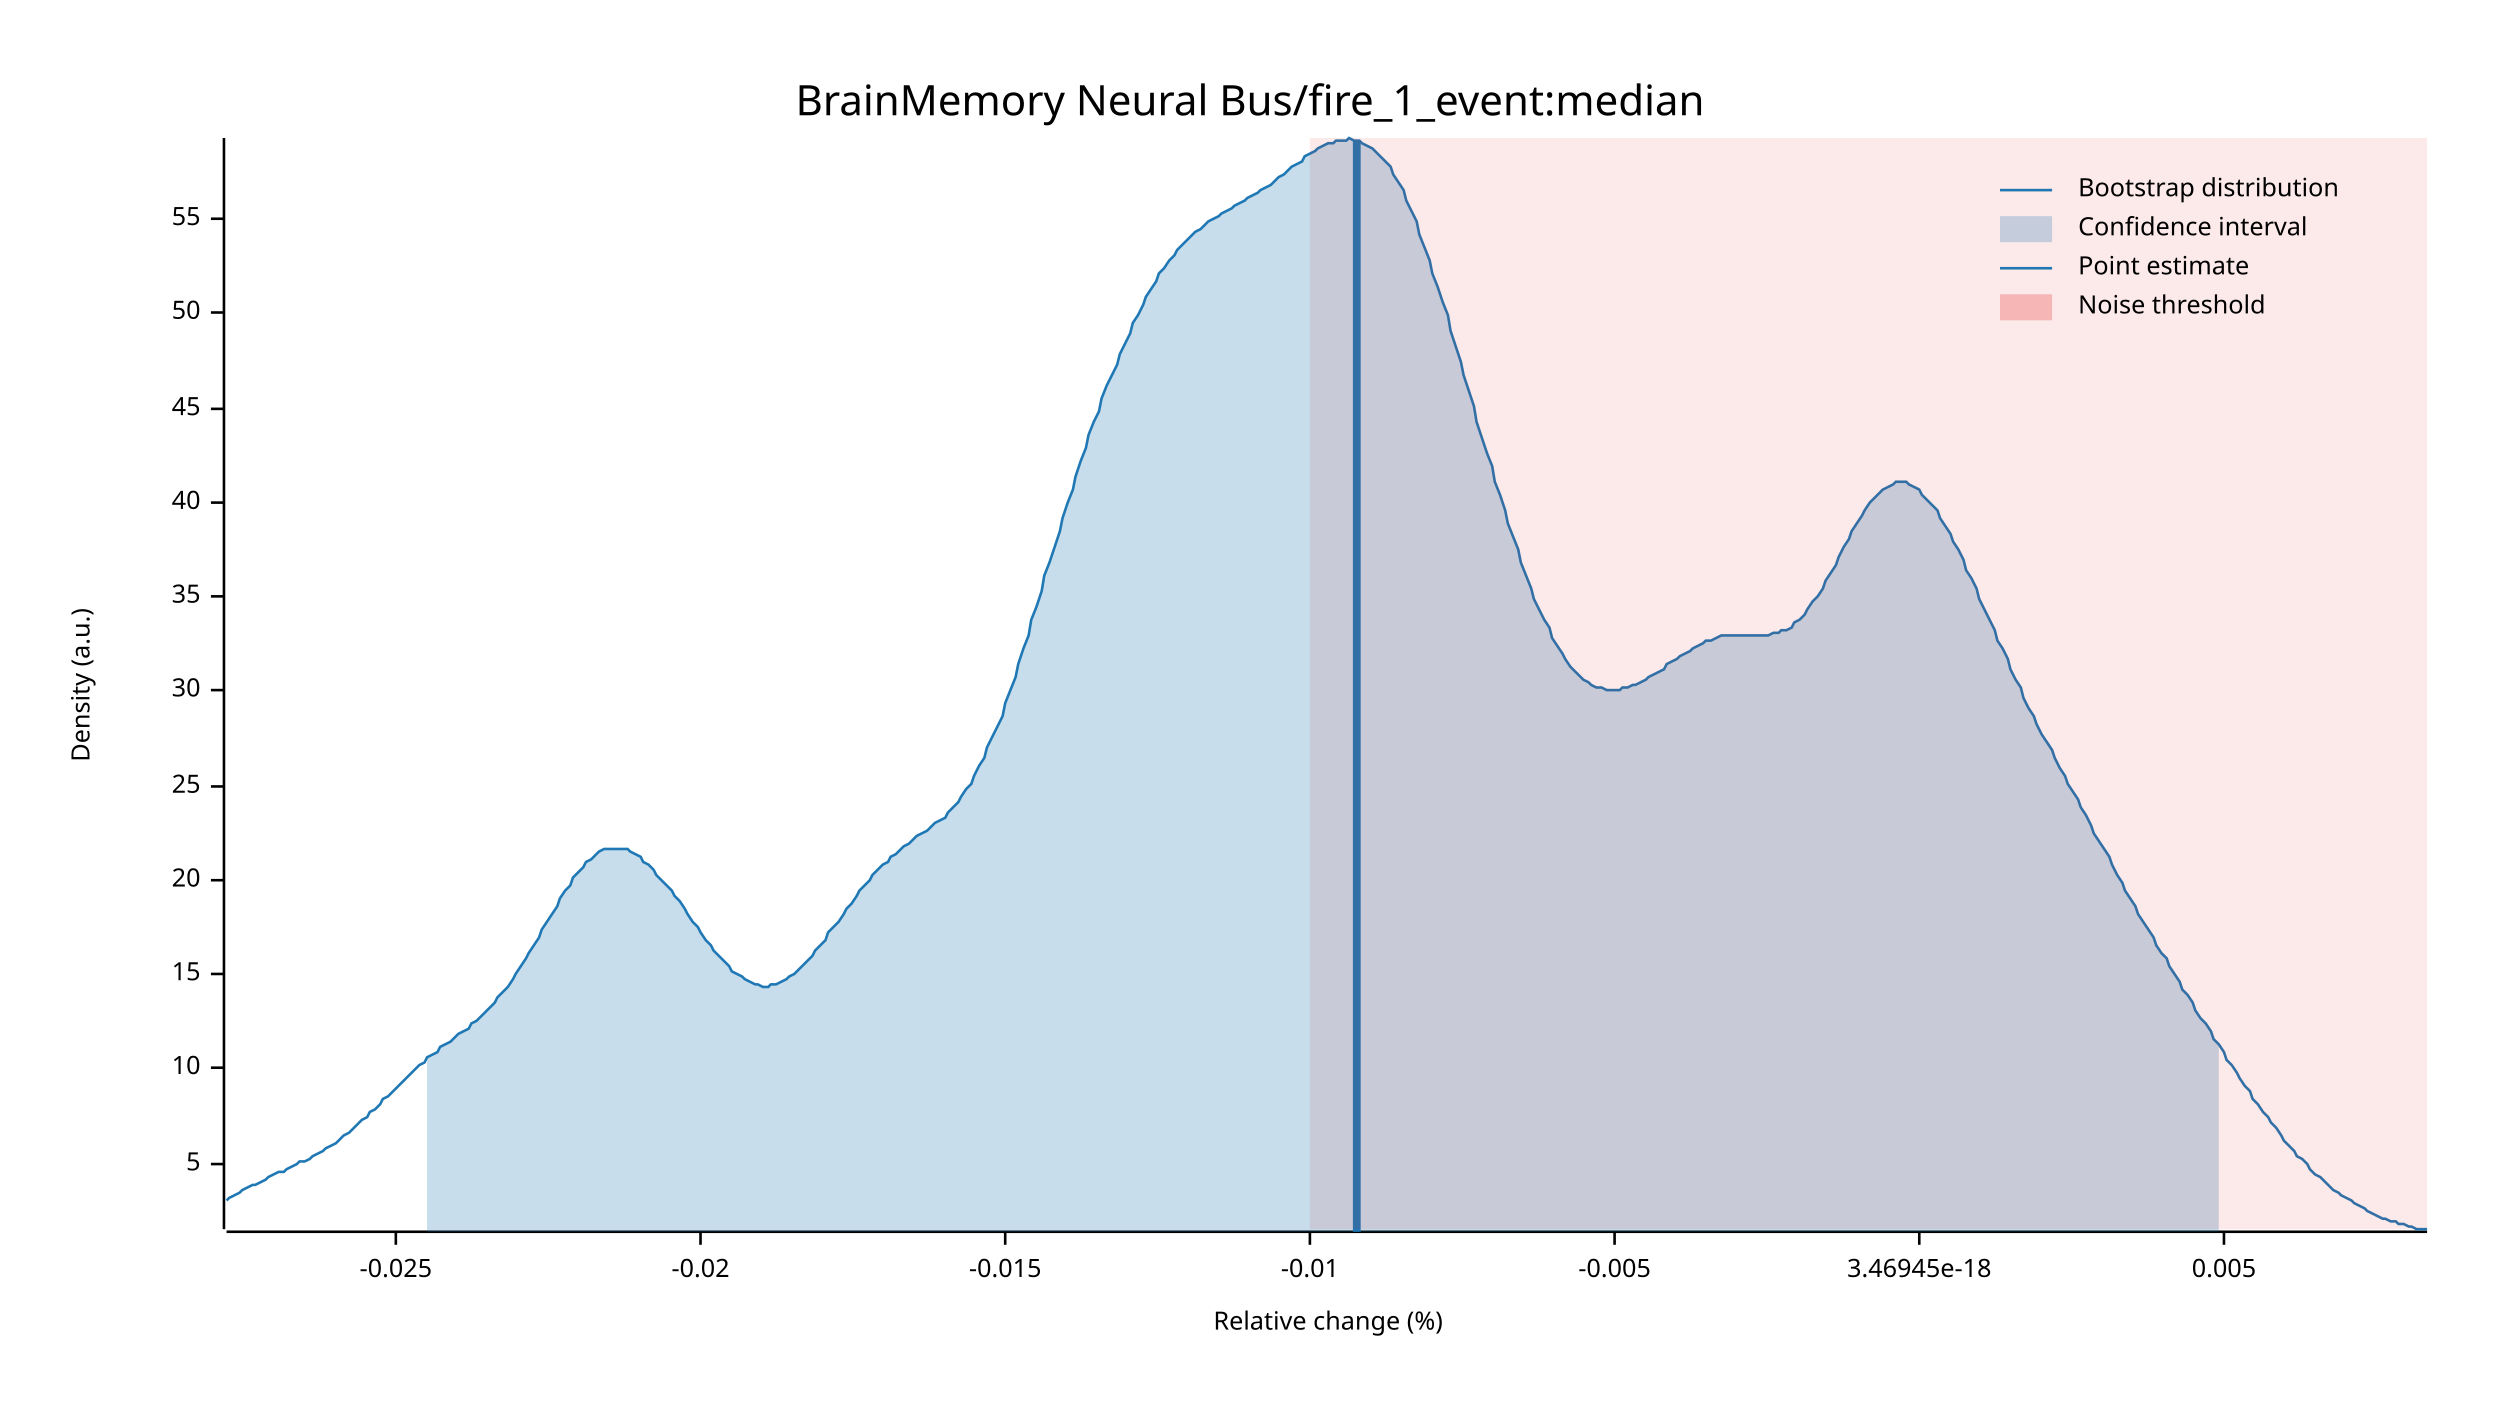
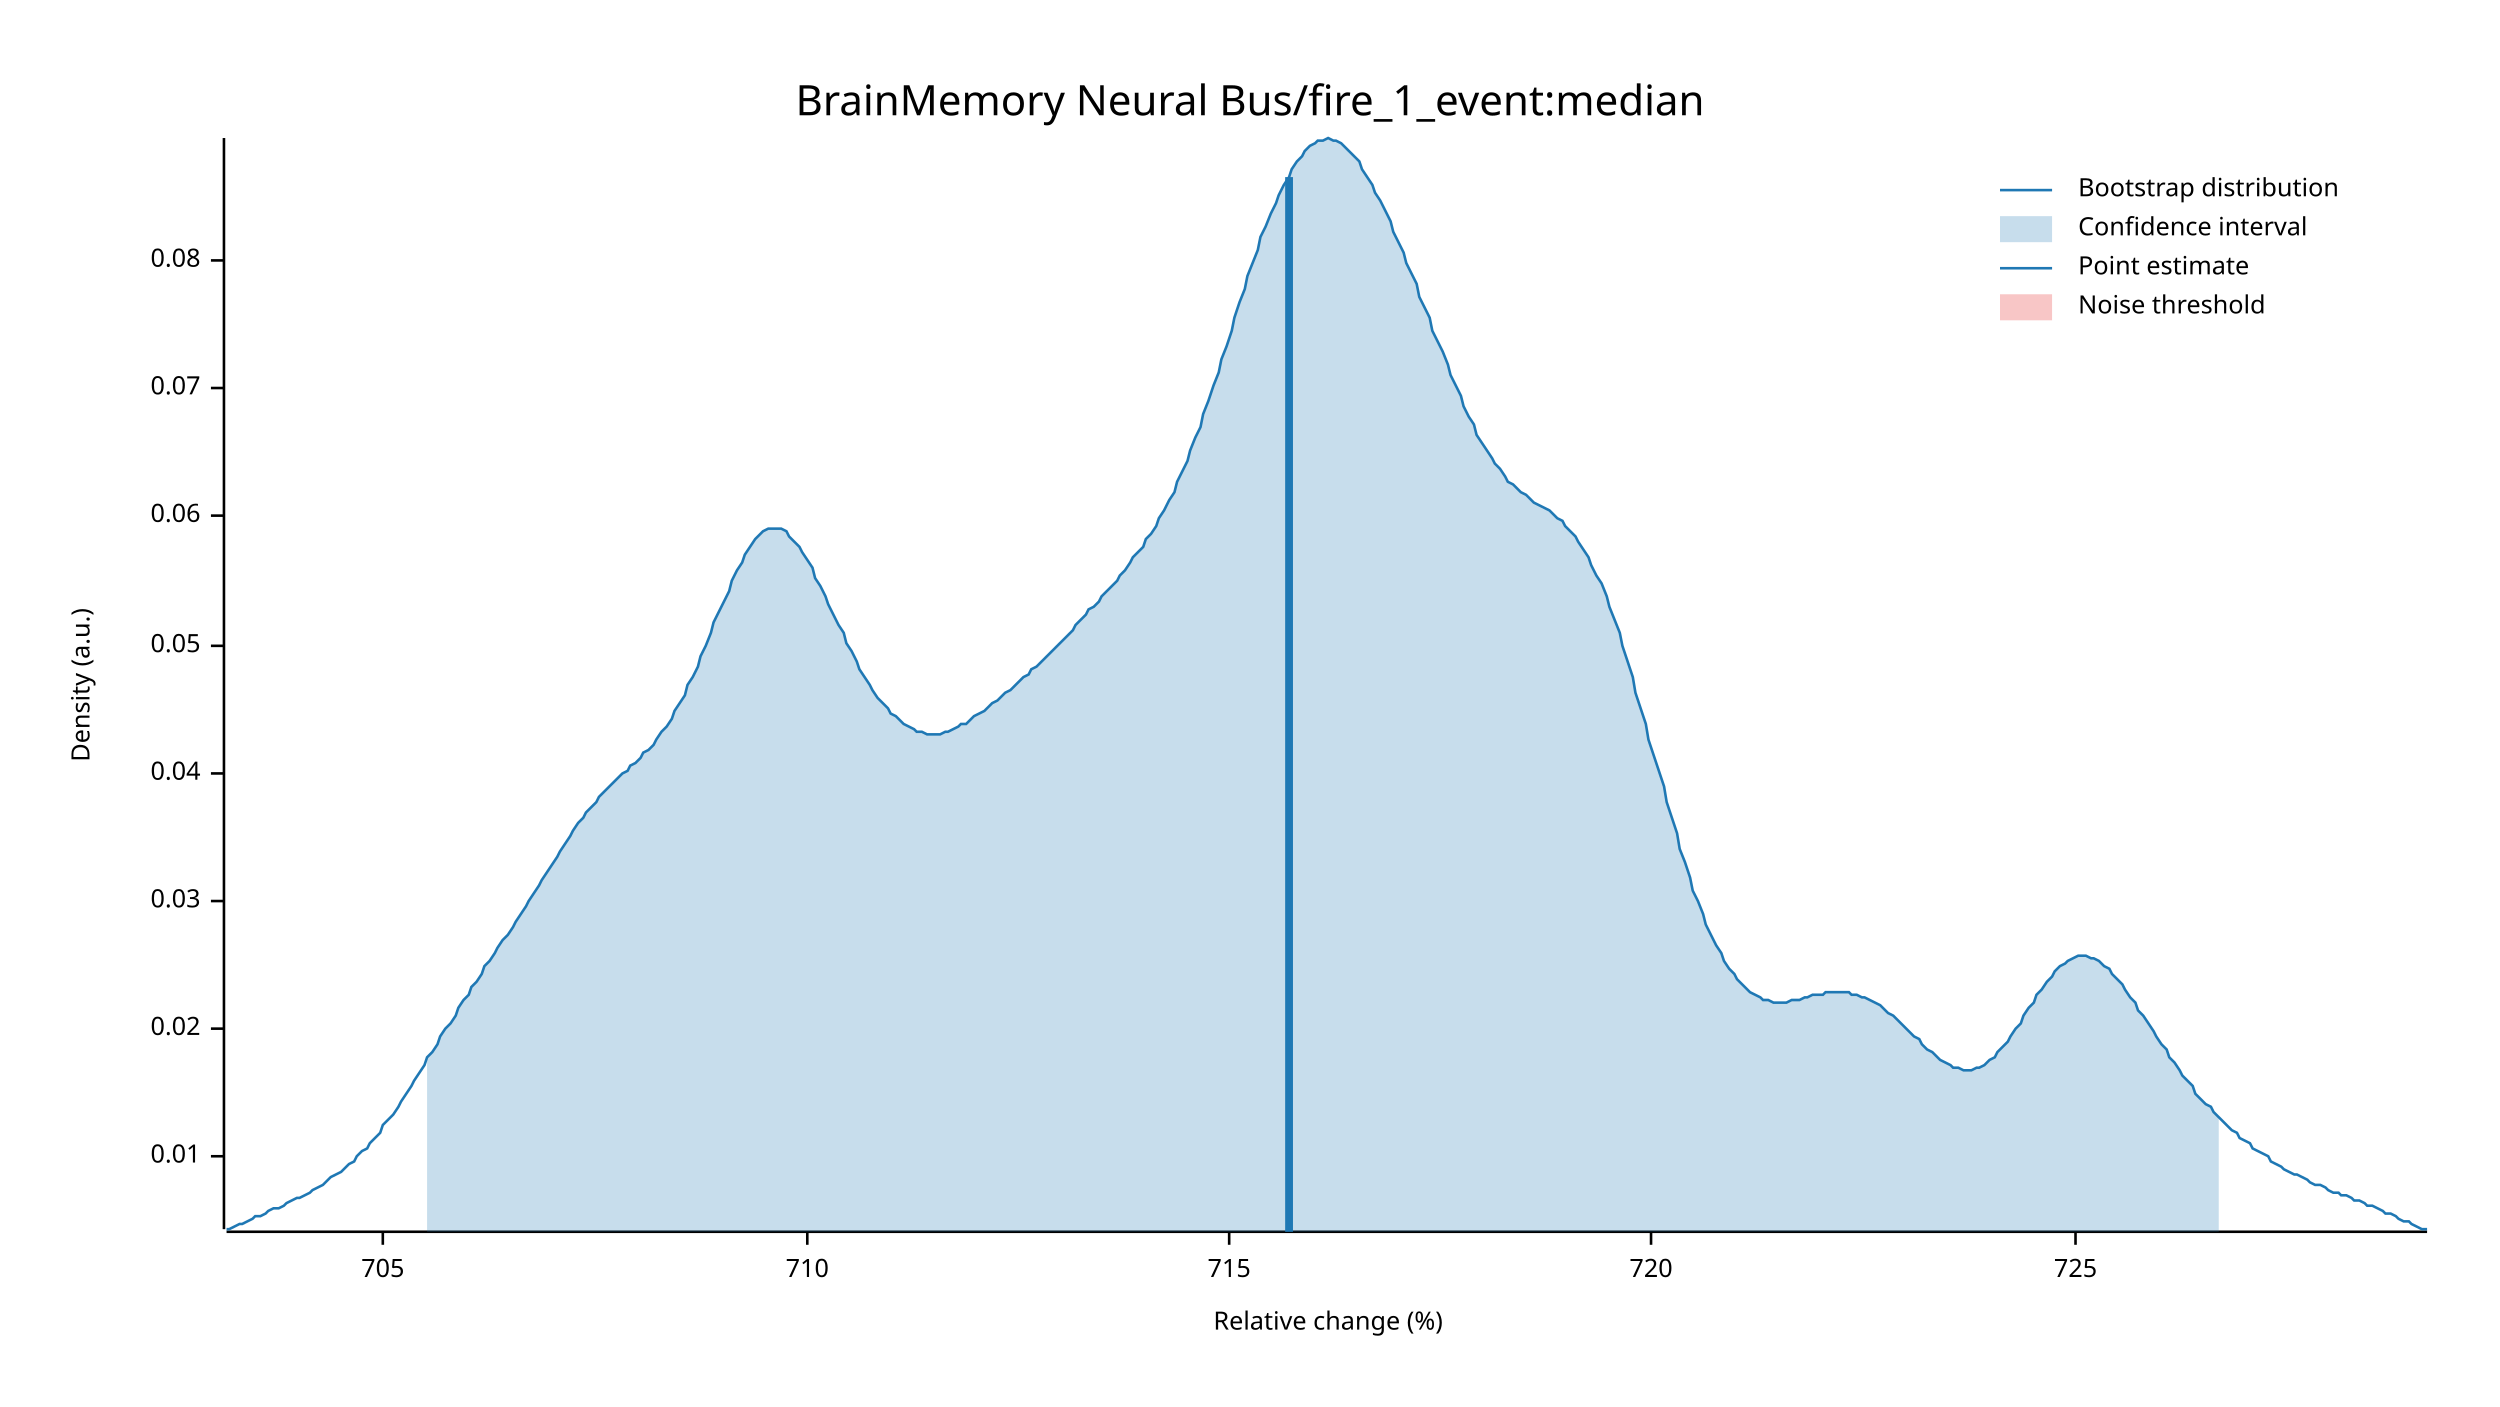
<svg xmlns="http://www.w3.org/2000/svg" width="960" height="540" viewBox="0 0 960 540">
  <text x="480" y="32" dy="0.76em" text-anchor="middle" font-family="sans-serif" font-size="16.129" opacity="1" fill="#000000">
BrainMemory Neural Bus/fire_1_event:median
</text>
  <text x="27" y="263" dy="0.76em" text-anchor="middle" font-family="sans-serif" font-size="9.677" opacity="1" fill="#000000" transform="rotate(270, 27, 263)">
Density (a.u.)
</text>
  <text x="510" y="513" dy="-0.5ex" text-anchor="middle" font-family="sans-serif" font-size="9.677" opacity="1" fill="#000000">
Relative change (%)
</text>
  <polyline fill="none" opacity="1" stroke="#000000" stroke-width="1" points="86,53 86,472 " />
-   <text x="77" y="447" dy="0.5ex" text-anchor="end" font-family="sans-serif" font-size="9.677" opacity="1" fill="#000000">
- 5
+   <text x="77" y="444" dy="0.5ex" text-anchor="end" font-family="sans-serif" font-size="9.677" opacity="1" fill="#000000">
+ 0.01
</text>
-   <polyline fill="none" opacity="1" stroke="#000000" stroke-width="1" points="81,447 86,447 " />
-   <text x="77" y="410" dy="0.5ex" text-anchor="end" font-family="sans-serif" font-size="9.677" opacity="1" fill="#000000">
- 10
+   <polyline fill="none" opacity="1" stroke="#000000" stroke-width="1" points="81,444 86,444 " />
+   <text x="77" y="395" dy="0.5ex" text-anchor="end" font-family="sans-serif" font-size="9.677" opacity="1" fill="#000000">
+ 0.02
</text>
-   <polyline fill="none" opacity="1" stroke="#000000" stroke-width="1" points="81,410 86,410 " />
-   <text x="77" y="374" dy="0.5ex" text-anchor="end" font-family="sans-serif" font-size="9.677" opacity="1" fill="#000000">
- 15
+   <polyline fill="none" opacity="1" stroke="#000000" stroke-width="1" points="81,395 86,395 " />
+   <text x="77" y="346" dy="0.5ex" text-anchor="end" font-family="sans-serif" font-size="9.677" opacity="1" fill="#000000">
+ 0.03
</text>
-   <polyline fill="none" opacity="1" stroke="#000000" stroke-width="1" points="81,374 86,374 " />
-   <text x="77" y="338" dy="0.5ex" text-anchor="end" font-family="sans-serif" font-size="9.677" opacity="1" fill="#000000">
- 20
+   <polyline fill="none" opacity="1" stroke="#000000" stroke-width="1" points="81,346 86,346 " />
+   <text x="77" y="297" dy="0.5ex" text-anchor="end" font-family="sans-serif" font-size="9.677" opacity="1" fill="#000000">
+ 0.04
</text>
-   <polyline fill="none" opacity="1" stroke="#000000" stroke-width="1" points="81,338 86,338 " />
-   <text x="77" y="302" dy="0.5ex" text-anchor="end" font-family="sans-serif" font-size="9.677" opacity="1" fill="#000000">
- 25
+   <polyline fill="none" opacity="1" stroke="#000000" stroke-width="1" points="81,297 86,297 " />
+   <text x="77" y="248" dy="0.5ex" text-anchor="end" font-family="sans-serif" font-size="9.677" opacity="1" fill="#000000">
+ 0.05
</text>
-   <polyline fill="none" opacity="1" stroke="#000000" stroke-width="1" points="81,302 86,302 " />
-   <text x="77" y="265" dy="0.5ex" text-anchor="end" font-family="sans-serif" font-size="9.677" opacity="1" fill="#000000">
- 30
+   <polyline fill="none" opacity="1" stroke="#000000" stroke-width="1" points="81,248 86,248 " />
+   <text x="77" y="198" dy="0.5ex" text-anchor="end" font-family="sans-serif" font-size="9.677" opacity="1" fill="#000000">
+ 0.06
</text>
-   <polyline fill="none" opacity="1" stroke="#000000" stroke-width="1" points="81,265 86,265 " />
-   <text x="77" y="229" dy="0.5ex" text-anchor="end" font-family="sans-serif" font-size="9.677" opacity="1" fill="#000000">
- 35
+   <polyline fill="none" opacity="1" stroke="#000000" stroke-width="1" points="81,198 86,198 " />
+   <text x="77" y="149" dy="0.5ex" text-anchor="end" font-family="sans-serif" font-size="9.677" opacity="1" fill="#000000">
+ 0.07
</text>
-   <polyline fill="none" opacity="1" stroke="#000000" stroke-width="1" points="81,229 86,229 " />
-   <text x="77" y="193" dy="0.5ex" text-anchor="end" font-family="sans-serif" font-size="9.677" opacity="1" fill="#000000">
- 40
+   <polyline fill="none" opacity="1" stroke="#000000" stroke-width="1" points="81,149 86,149 " />
+   <text x="77" y="100" dy="0.5ex" text-anchor="end" font-family="sans-serif" font-size="9.677" opacity="1" fill="#000000">
+ 0.08
</text>
-   <polyline fill="none" opacity="1" stroke="#000000" stroke-width="1" points="81,193 86,193 " />
-   <text x="77" y="157" dy="0.5ex" text-anchor="end" font-family="sans-serif" font-size="9.677" opacity="1" fill="#000000">
- 45
+   <polyline fill="none" opacity="1" stroke="#000000" stroke-width="1" points="81,100 86,100 " />
+   <polyline fill="none" opacity="1" stroke="#000000" stroke-width="1" points="87,473 932,473 " />
+   <text x="147" y="483" dy="0.76em" text-anchor="middle" font-family="sans-serif" font-size="9.677" opacity="1" fill="#000000">
+ 705
</text>
-   <polyline fill="none" opacity="1" stroke="#000000" stroke-width="1" points="81,157 86,157 " />
-   <text x="77" y="120" dy="0.5ex" text-anchor="end" font-family="sans-serif" font-size="9.677" opacity="1" fill="#000000">
- 50
+   <polyline fill="none" opacity="1" stroke="#000000" stroke-width="1" points="147,473 147,478 " />
+   <text x="310" y="483" dy="0.76em" text-anchor="middle" font-family="sans-serif" font-size="9.677" opacity="1" fill="#000000">
+ 710
</text>
-   <polyline fill="none" opacity="1" stroke="#000000" stroke-width="1" points="81,120 86,120 " />
-   <text x="77" y="84" dy="0.5ex" text-anchor="end" font-family="sans-serif" font-size="9.677" opacity="1" fill="#000000">
- 55
+   <polyline fill="none" opacity="1" stroke="#000000" stroke-width="1" points="310,473 310,478 " />
+   <text x="472" y="483" dy="0.76em" text-anchor="middle" font-family="sans-serif" font-size="9.677" opacity="1" fill="#000000">
+ 715
</text>
-   <polyline fill="none" opacity="1" stroke="#000000" stroke-width="1" points="81,84 86,84 " />
-   <polyline fill="none" opacity="1" stroke="#000000" stroke-width="1" points="87,473 932,473 " />
-   <text x="152" y="483" dy="0.76em" text-anchor="middle" font-family="sans-serif" font-size="9.677" opacity="1" fill="#000000">
- -0.025
+   <polyline fill="none" opacity="1" stroke="#000000" stroke-width="1" points="472,473 472,478 " />
+   <text x="634" y="483" dy="0.76em" text-anchor="middle" font-family="sans-serif" font-size="9.677" opacity="1" fill="#000000">
+ 720
</text>
-   <polyline fill="none" opacity="1" stroke="#000000" stroke-width="1" points="152,473 152,478 " />
-   <text x="269" y="483" dy="0.76em" text-anchor="middle" font-family="sans-serif" font-size="9.677" opacity="1" fill="#000000">
- -0.02
+   <polyline fill="none" opacity="1" stroke="#000000" stroke-width="1" points="634,473 634,478 " />
+   <text x="797" y="483" dy="0.76em" text-anchor="middle" font-family="sans-serif" font-size="9.677" opacity="1" fill="#000000">
+ 725
</text>
-   <polyline fill="none" opacity="1" stroke="#000000" stroke-width="1" points="269,473 269,478 " />
-   <text x="386" y="483" dy="0.76em" text-anchor="middle" font-family="sans-serif" font-size="9.677" opacity="1" fill="#000000">
- -0.015
- </text>
-   <polyline fill="none" opacity="1" stroke="#000000" stroke-width="1" points="386,473 386,478 " />
-   <text x="503" y="483" dy="0.76em" text-anchor="middle" font-family="sans-serif" font-size="9.677" opacity="1" fill="#000000">
- -0.01
- </text>
-   <polyline fill="none" opacity="1" stroke="#000000" stroke-width="1" points="503,473 503,478 " />
-   <text x="620" y="483" dy="0.76em" text-anchor="middle" font-family="sans-serif" font-size="9.677" opacity="1" fill="#000000">
- -0.005
- </text>
-   <polyline fill="none" opacity="1" stroke="#000000" stroke-width="1" points="620,473 620,478 " />
-   <text x="737" y="483" dy="0.76em" text-anchor="middle" font-family="sans-serif" font-size="9.677" opacity="1" fill="#000000">
- 3.46945e-18
- </text>
-   <polyline fill="none" opacity="1" stroke="#000000" stroke-width="1" points="737,473 737,478 " />
-   <text x="854" y="483" dy="0.76em" text-anchor="middle" font-family="sans-serif" font-size="9.677" opacity="1" fill="#000000">
- 0.005
- </text>
-   <polyline fill="none" opacity="1" stroke="#000000" stroke-width="1" points="854,473 854,478 " />
-   <polyline fill="none" opacity="1" stroke="#1F78B4" stroke-width="1" points="87,461 88,460 90,459 92,458 93,457 95,456 97,455 98,455 100,454 102,453 103,452 105,451 107,450 109,450 110,449 112,448 114,447 115,446 117,446 119,445 120,444 122,443 124,442 125,441 127,440 129,439 131,437 132,436 134,435 136,433 137,432 139,430 141,429 142,427 144,426 146,424 147,422 149,421 151,419 153,417 154,416 156,414 158,412 159,411 161,409 163,408 164,406 166,405 168,404 169,402 171,401 173,400 175,398 176,397 178,396 180,395 181,393 183,392 185,390 186,389 188,387 190,385 191,383 193,381 195,379 197,376 198,374 200,371 202,368 203,366 205,363 207,360 208,357 210,354 212,351 214,348 215,345 217,342 219,340 220,337 222,335 224,333 225,331 227,330 229,328 230,327 232,326 234,326 236,326 237,326 239,326 241,326 242,327 244,328 246,329 247,331 249,332 251,334 252,336 254,338 256,340 258,342 259,344 261,346 263,349 264,351 266,354 268,356 269,358 271,361 273,363 274,365 276,367 278,369 280,371 281,373 283,374 285,375 286,376 288,377 290,378 291,378 293,379 295,379 296,378 298,378 300,377 302,376 303,375 305,374 307,372 308,371 310,369 312,367 313,365 315,363 317,361 318,358 320,356 322,354 324,351 325,349 327,347 329,344 330,342 332,340 334,338 335,336 337,334 339,332 341,331 342,329 344,328 346,326 347,325 349,324 351,322 352,321 354,320 356,319 357,318 359,316 361,315 363,314 364,312 366,310 368,308 369,306 371,303 373,301 374,298 376,294 378,291 379,287 381,283 383,279 385,275 386,270 388,265 390,260 391,255 393,249 395,244 396,238 398,233 400,227 401,221 403,216 405,210 407,204 408,199 410,193 412,188 413,183 415,177 417,172 418,167 420,162 422,158 423,153 425,148 427,144 429,140 430,136 432,132 434,128 435,124 437,121 439,117 440,114 442,111 444,108 445,105 447,103 449,100 451,98 452,96 454,94 456,92 457,91 459,89 461,88 462,87 464,85 466,84 468,83 469,82 471,81 473,80 474,79 476,78 478,77 479,76 481,75 483,74 484,73 486,72 488,71 490,69 491,68 493,67 495,65 496,64 498,63 500,62 501,60 503,59 505,58 506,57 508,56 510,55 512,55 513,54 515,54 517,54 518,53 520,54 522,54 523,55 525,56 527,57 528,58 530,60 532,62 534,64 535,67 537,70 539,73 540,77 542,81 544,85 545,90 547,95 549,100 550,105 552,110 554,116 556,121 557,127 559,133 561,139 562,144 564,150 566,156 567,162 569,168 571,174 573,179 574,185 576,190 578,196 579,201 581,206 583,211 584,216 586,221 588,226 589,230 591,234 593,238 595,241 596,245 598,248 600,251 601,253 603,256 605,258 606,259 608,261 610,262 611,263 613,264 615,264 617,265 618,265 620,265 622,265 623,264 625,264 627,263 628,263 630,262 632,261 633,260 635,259 637,258 639,257 640,255 642,254 644,253 645,252 647,251 649,250 650,249 652,248 654,247 655,246 657,246 659,245 661,244 662,244 664,244 666,244 667,244 669,244 671,244 672,244 674,244 676,244 677,244 679,244 681,243 683,243 684,242 686,242 688,241 689,239 691,238 693,236 694,234 696,231 698,229 700,226 701,223 703,220 705,217 706,214 708,210 710,207 711,204 713,201 715,198 716,196 718,193 720,191 722,189 723,188 725,187 727,186 728,185 730,185 732,185 733,186 735,187 737,188 738,190 740,192 742,194 744,196 745,199 747,202 749,205 750,208 752,211 754,215 755,219 757,222 759,226 760,230 762,234 764,238 766,242 767,246 769,249 771,253 772,257 774,261 776,264 777,268 779,272 781,275 782,278 784,282 786,285 788,288 789,291 791,295 793,298 794,301 796,304 798,307 799,310 801,313 803,317 804,320 806,323 808,326 810,329 811,332 813,336 815,339 816,342 818,345 820,348 821,351 823,354 825,357 827,360 828,363 830,366 832,368 833,371 835,374 837,377 838,380 840,382 842,385 843,388 845,391 847,393 849,396 850,399 852,401 854,404 855,407 857,409 859,412 860,414 862,417 864,419 865,422 867,424 869,427 871,429 872,431 874,433 876,436 877,438 879,440 881,442 882,444 884,445 886,447 887,449 889,451 891,452 893,454 894,455 896,457 898,458 899,459 901,460 903,461 904,462 906,463 908,464 909,465 911,466 913,467 915,468 916,468 918,469 920,469 921,470 923,470 925,471 926,471 928,472 930,472 932,472 " />
-   <polygon opacity="0.25" fill="#1F78B4" points="164,406 166,405 168,404 169,402 171,401 173,400 175,398 176,397 178,396 180,395 181,393 183,392 185,390 186,389 188,387 190,385 191,383 193,381 195,379 197,376 198,374 200,371 202,368 203,366 205,363 207,360 208,357 210,354 212,351 214,348 215,345 217,342 219,340 220,337 222,335 224,333 225,331 227,330 229,328 230,327 232,326 234,326 236,326 237,326 239,326 241,326 242,327 244,328 246,329 247,331 249,332 251,334 252,336 254,338 256,340 258,342 259,344 261,346 263,349 264,351 266,354 268,356 269,358 271,361 273,363 274,365 276,367 278,369 280,371 281,373 283,374 285,375 286,376 288,377 290,378 291,378 293,379 295,379 296,378 298,378 300,377 302,376 303,375 305,374 307,372 308,371 310,369 312,367 313,365 315,363 317,361 318,358 320,356 322,354 324,351 325,349 327,347 329,344 330,342 332,340 334,338 335,336 337,334 339,332 341,331 342,329 344,328 346,326 347,325 349,324 351,322 352,321 354,320 356,319 357,318 359,316 361,315 363,314 364,312 366,310 368,308 369,306 371,303 373,301 374,298 376,294 378,291 379,287 381,283 383,279 385,275 386,270 388,265 390,260 391,255 393,249 395,244 396,238 398,233 400,227 401,221 403,216 405,210 407,204 408,199 410,193 412,188 413,183 415,177 417,172 418,167 420,162 422,158 423,153 425,148 427,144 429,140 430,136 432,132 434,128 435,124 437,121 439,117 440,114 442,111 444,108 445,105 447,103 449,100 451,98 452,96 454,94 456,92 457,91 459,89 461,88 462,87 464,85 466,84 468,83 469,82 471,81 473,80 474,79 476,78 478,77 479,76 481,75 483,74 484,73 486,72 488,71 490,69 491,68 493,67 495,65 496,64 498,63 500,62 501,60 503,59 505,58 506,57 508,56 510,55 512,55 513,54 515,54 517,54 518,53 520,54 522,54 523,55 525,56 527,57 528,58 530,60 532,62 534,64 535,67 537,70 539,73 540,77 542,81 544,85 545,90 547,95 549,100 550,105 552,110 554,116 556,121 557,127 559,133 561,139 562,144 564,150 566,156 567,162 569,168 571,174 573,179 574,185 576,190 578,196 579,201 581,206 583,211 584,216 586,221 588,226 589,230 591,234 593,238 595,241 596,245 598,248 600,251 601,253 603,256 605,258 606,259 608,261 610,262 611,263 613,264 615,264 617,265 618,265 620,265 622,265 623,264 625,264 627,263 628,263 630,262 632,261 633,260 635,259 637,258 639,257 640,255 642,254 644,253 645,252 647,251 649,250 650,249 652,248 654,247 655,246 657,246 659,245 661,244 662,244 664,244 666,244 667,244 669,244 671,244 672,244 674,244 676,244 677,244 679,244 681,243 683,243 684,242 686,242 688,241 689,239 691,238 693,236 694,234 696,231 698,229 700,226 701,223 703,220 705,217 706,214 708,210 710,207 711,204 713,201 715,198 716,196 718,193 720,191 722,189 723,188 725,187 727,186 728,185 730,185 732,185 733,186 735,187 737,188 738,190 740,192 742,194 744,196 745,199 747,202 749,205 750,208 752,211 754,215 755,219 757,222 759,226 760,230 762,234 764,238 766,242 767,246 769,249 771,253 772,257 774,261 776,264 777,268 779,272 781,275 782,278 784,282 786,285 788,288 789,291 791,295 793,298 794,301 796,304 798,307 799,310 801,313 803,317 804,320 806,323 808,326 810,329 811,332 813,336 815,339 816,342 818,345 820,348 821,351 823,354 825,357 827,360 828,363 830,366 832,368 833,371 835,374 837,377 838,380 840,382 842,385 843,388 845,391 847,393 849,396 850,399 852,401 852,473 164,473 " />
-   <polyline fill="none" opacity="1" stroke="#1F78B4" stroke-width="3" points="521,473 521,54 " />
-   <rect x="503" y="53" width="429" height="419" opacity="0.1" fill="#E31A1C" stroke="none" />
+   <polyline fill="none" opacity="1" stroke="#000000" stroke-width="1" points="797,473 797,478 " />
+   <polyline fill="none" opacity="1" stroke="#1F78B4" stroke-width="1" points="87,472 88,472 90,471 92,470 93,470 95,469 97,468 98,467 100,467 102,466 103,465 105,464 107,464 109,463 110,462 112,461 114,460 115,460 117,459 119,458 120,457 122,456 124,455 125,454 127,452 129,451 131,450 132,449 134,447 136,446 137,444 139,442 141,441 142,439 144,437 146,435 147,432 149,430 151,428 153,425 154,423 156,420 158,417 159,415 161,412 163,409 164,406 166,404 168,401 169,398 171,395 173,393 175,390 176,387 178,384 180,382 181,379 183,377 185,374 186,371 188,369 190,366 191,364 193,361 195,359 197,356 198,354 200,351 202,348 203,346 205,343 207,340 208,338 210,335 212,332 214,329 215,327 217,324 219,321 220,319 222,316 224,314 225,312 227,310 229,308 230,306 232,304 234,302 236,300 237,299 239,297 241,296 242,294 244,293 246,291 247,289 249,288 251,286 252,284 254,281 256,279 258,276 259,273 261,270 263,267 264,263 266,260 268,256 269,252 271,248 273,243 274,239 276,235 278,231 280,227 281,223 283,219 285,216 286,213 288,210 290,207 291,206 293,204 295,203 296,203 298,203 300,203 302,204 303,206 305,208 307,210 308,212 310,215 312,218 313,222 315,225 317,229 318,232 320,236 322,240 324,243 325,247 327,250 329,254 330,257 332,260 334,263 335,265 337,268 339,270 341,272 342,274 344,275 346,277 347,278 349,279 351,280 352,281 354,281 356,282 357,282 359,282 361,282 363,281 364,281 366,280 368,279 369,278 371,278 373,276 374,275 376,274 378,273 379,272 381,270 383,269 385,267 386,266 388,265 390,263 391,262 393,260 395,259 396,257 398,256 400,254 401,253 403,251 405,249 407,247 408,246 410,244 412,242 413,240 415,238 417,236 418,234 420,233 422,231 423,229 425,227 427,225 429,223 430,221 432,219 434,216 435,214 437,212 439,210 440,207 442,205 444,202 445,199 447,196 449,192 451,189 452,185 454,181 456,177 457,173 459,168 461,164 462,159 464,154 466,148 468,143 469,138 471,133 473,127 474,122 476,116 478,111 479,106 481,101 483,96 484,91 486,87 488,82 490,78 491,75 493,71 495,68 496,65 498,62 500,60 501,58 503,56 505,55 506,54 508,54 510,53 512,54 513,54 515,55 517,57 518,58 520,60 522,62 523,65 525,68 527,71 528,74 530,77 532,81 534,85 535,89 537,93 539,97 540,101 542,105 544,109 545,114 547,118 549,122 550,127 552,131 554,135 556,140 557,144 559,148 561,152 562,156 564,160 566,163 567,167 569,170 571,173 573,176 574,178 576,180 578,183 579,185 581,186 583,188 584,189 586,190 588,192 589,193 591,194 593,195 595,196 596,197 598,199 600,200 601,202 603,204 605,206 606,208 608,211 610,214 611,217 613,221 615,224 617,229 618,233 620,238 622,243 623,248 625,254 627,260 628,266 630,272 632,278 633,284 635,290 637,296 639,302 640,308 642,314 644,320 645,326 647,331 649,337 650,342 652,346 654,351 655,355 657,359 659,363 661,366 662,369 664,372 666,374 667,376 669,378 671,380 672,381 674,382 676,383 677,384 679,384 681,385 683,385 684,385 686,385 688,384 689,384 691,384 693,383 694,383 696,382 698,382 700,382 701,381 703,381 705,381 706,381 708,381 710,381 711,382 713,382 715,383 716,383 718,384 720,385 722,386 723,387 725,389 727,390 728,391 730,393 732,395 733,396 735,398 737,399 738,401 740,403 742,404 744,406 745,407 747,408 749,409 750,410 752,410 754,411 755,411 757,411 759,410 760,410 762,409 764,407 766,406 767,404 769,402 771,400 772,398 774,395 776,393 777,390 779,387 781,385 782,382 784,380 786,377 788,375 789,373 791,371 793,370 794,369 796,368 798,367 799,367 801,367 803,368 804,368 806,369 808,371 810,372 811,374 813,376 815,378 816,380 818,383 820,385 821,388 823,390 825,393 827,396 828,398 830,401 832,403 833,406 835,408 837,411 838,413 840,415 842,417 843,420 845,422 847,424 849,425 850,427 852,429 854,431 855,432 857,434 859,435 860,437 862,438 864,439 865,441 867,442 869,443 871,444 872,446 874,447 876,448 877,449 879,450 881,451 882,451 884,452 886,453 887,454 889,455 891,455 893,456 894,457 896,458 898,458 899,459 901,459 903,460 904,461 906,461 908,462 909,463 911,463 913,464 915,465 916,466 918,466 920,467 921,468 923,469 925,469 926,470 928,471 930,472 932,472 " />
+   <polygon opacity="0.25" fill="#1F78B4" points="164,406 166,404 168,401 169,398 171,395 173,393 175,390 176,387 178,384 180,382 181,379 183,377 185,374 186,371 188,369 190,366 191,364 193,361 195,359 197,356 198,354 200,351 202,348 203,346 205,343 207,340 208,338 210,335 212,332 214,329 215,327 217,324 219,321 220,319 222,316 224,314 225,312 227,310 229,308 230,306 232,304 234,302 236,300 237,299 239,297 241,296 242,294 244,293 246,291 247,289 249,288 251,286 252,284 254,281 256,279 258,276 259,273 261,270 263,267 264,263 266,260 268,256 269,252 271,248 273,243 274,239 276,235 278,231 280,227 281,223 283,219 285,216 286,213 288,210 290,207 291,206 293,204 295,203 296,203 298,203 300,203 302,204 303,206 305,208 307,210 308,212 310,215 312,218 313,222 315,225 317,229 318,232 320,236 322,240 324,243 325,247 327,250 329,254 330,257 332,260 334,263 335,265 337,268 339,270 341,272 342,274 344,275 346,277 347,278 349,279 351,280 352,281 354,281 356,282 357,282 359,282 361,282 363,281 364,281 366,280 368,279 369,278 371,278 373,276 374,275 376,274 378,273 379,272 381,270 383,269 385,267 386,266 388,265 390,263 391,262 393,260 395,259 396,257 398,256 400,254 401,253 403,251 405,249 407,247 408,246 410,244 412,242 413,240 415,238 417,236 418,234 420,233 422,231 423,229 425,227 427,225 429,223 430,221 432,219 434,216 435,214 437,212 439,210 440,207 442,205 444,202 445,199 447,196 449,192 451,189 452,185 454,181 456,177 457,173 459,168 461,164 462,159 464,154 466,148 468,143 469,138 471,133 473,127 474,122 476,116 478,111 479,106 481,101 483,96 484,91 486,87 488,82 490,78 491,75 493,71 495,68 496,65 498,62 500,60 501,58 503,56 505,55 506,54 508,54 510,53 512,54 513,54 515,55 517,57 518,58 520,60 522,62 523,65 525,68 527,71 528,74 530,77 532,81 534,85 535,89 537,93 539,97 540,101 542,105 544,109 545,114 547,118 549,122 550,127 552,131 554,135 556,140 557,144 559,148 561,152 562,156 564,160 566,163 567,167 569,170 571,173 573,176 574,178 576,180 578,183 579,185 581,186 583,188 584,189 586,190 588,192 589,193 591,194 593,195 595,196 596,197 598,199 600,200 601,202 603,204 605,206 606,208 608,211 610,214 611,217 613,221 615,224 617,229 618,233 620,238 622,243 623,248 625,254 627,260 628,266 630,272 632,278 633,284 635,290 637,296 639,302 640,308 642,314 644,320 645,326 647,331 649,337 650,342 652,346 654,351 655,355 657,359 659,363 661,366 662,369 664,372 666,374 667,376 669,378 671,380 672,381 674,382 676,383 677,384 679,384 681,385 683,385 684,385 686,385 688,384 689,384 691,384 693,383 694,383 696,382 698,382 700,382 701,381 703,381 705,381 706,381 708,381 710,381 711,382 713,382 715,383 716,383 718,384 720,385 722,386 723,387 725,389 727,390 728,391 730,393 732,395 733,396 735,398 737,399 738,401 740,403 742,404 744,406 745,407 747,408 749,409 750,410 752,410 754,411 755,411 757,411 759,410 760,410 762,409 764,407 766,406 767,404 769,402 771,400 772,398 774,395 776,393 777,390 779,387 781,385 782,382 784,380 786,377 788,375 789,373 791,371 793,370 794,369 796,368 798,367 799,367 801,367 803,368 804,368 806,369 808,371 810,372 811,374 813,376 815,378 816,380 818,383 820,385 821,388 823,390 825,393 827,396 828,398 830,401 832,403 833,406 835,408 837,411 838,413 840,415 842,417 843,420 845,422 847,424 849,425 850,427 852,429 852,473 164,473 " />
+   <polyline fill="none" opacity="1" stroke="#1F78B4" stroke-width="3" points="495,473 495,68 " />
+   <rect x="509" y="53" width="0" height="419" opacity="0.1" fill="#E31A1C" stroke="none" />
  <text x="798" y="68" dy="0.76em" text-anchor="start" font-family="sans-serif" font-size="9.677" opacity="1" fill="#000000">
Bootstrap distribution
</text>
  <text x="798" y="83" dy="0.76em" text-anchor="start" font-family="sans-serif" font-size="9.677" opacity="1" fill="#000000">
Confidence interval
</text>
  <text x="798" y="98" dy="0.76em" text-anchor="start" font-family="sans-serif" font-size="9.677" opacity="1" fill="#000000">
Point estimate
</text>
  <text x="798" y="113" dy="0.76em" text-anchor="start" font-family="sans-serif" font-size="9.677" opacity="1" fill="#000000">
Noise threshold
</text>
  <polyline fill="none" opacity="1" stroke="#1F78B4" stroke-width="1" points="768,73 788,73 " />
  <rect x="768" y="83" width="20" height="10" opacity="0.25" fill="#1F78B4" stroke="none" />
  <polyline fill="none" opacity="1" stroke="#1F78B4" stroke-width="1" points="768,103 788,103 " />
  <rect x="768" y="113" width="20" height="10" opacity="0.25" fill="#E31A1C" stroke="none" />
</svg>
